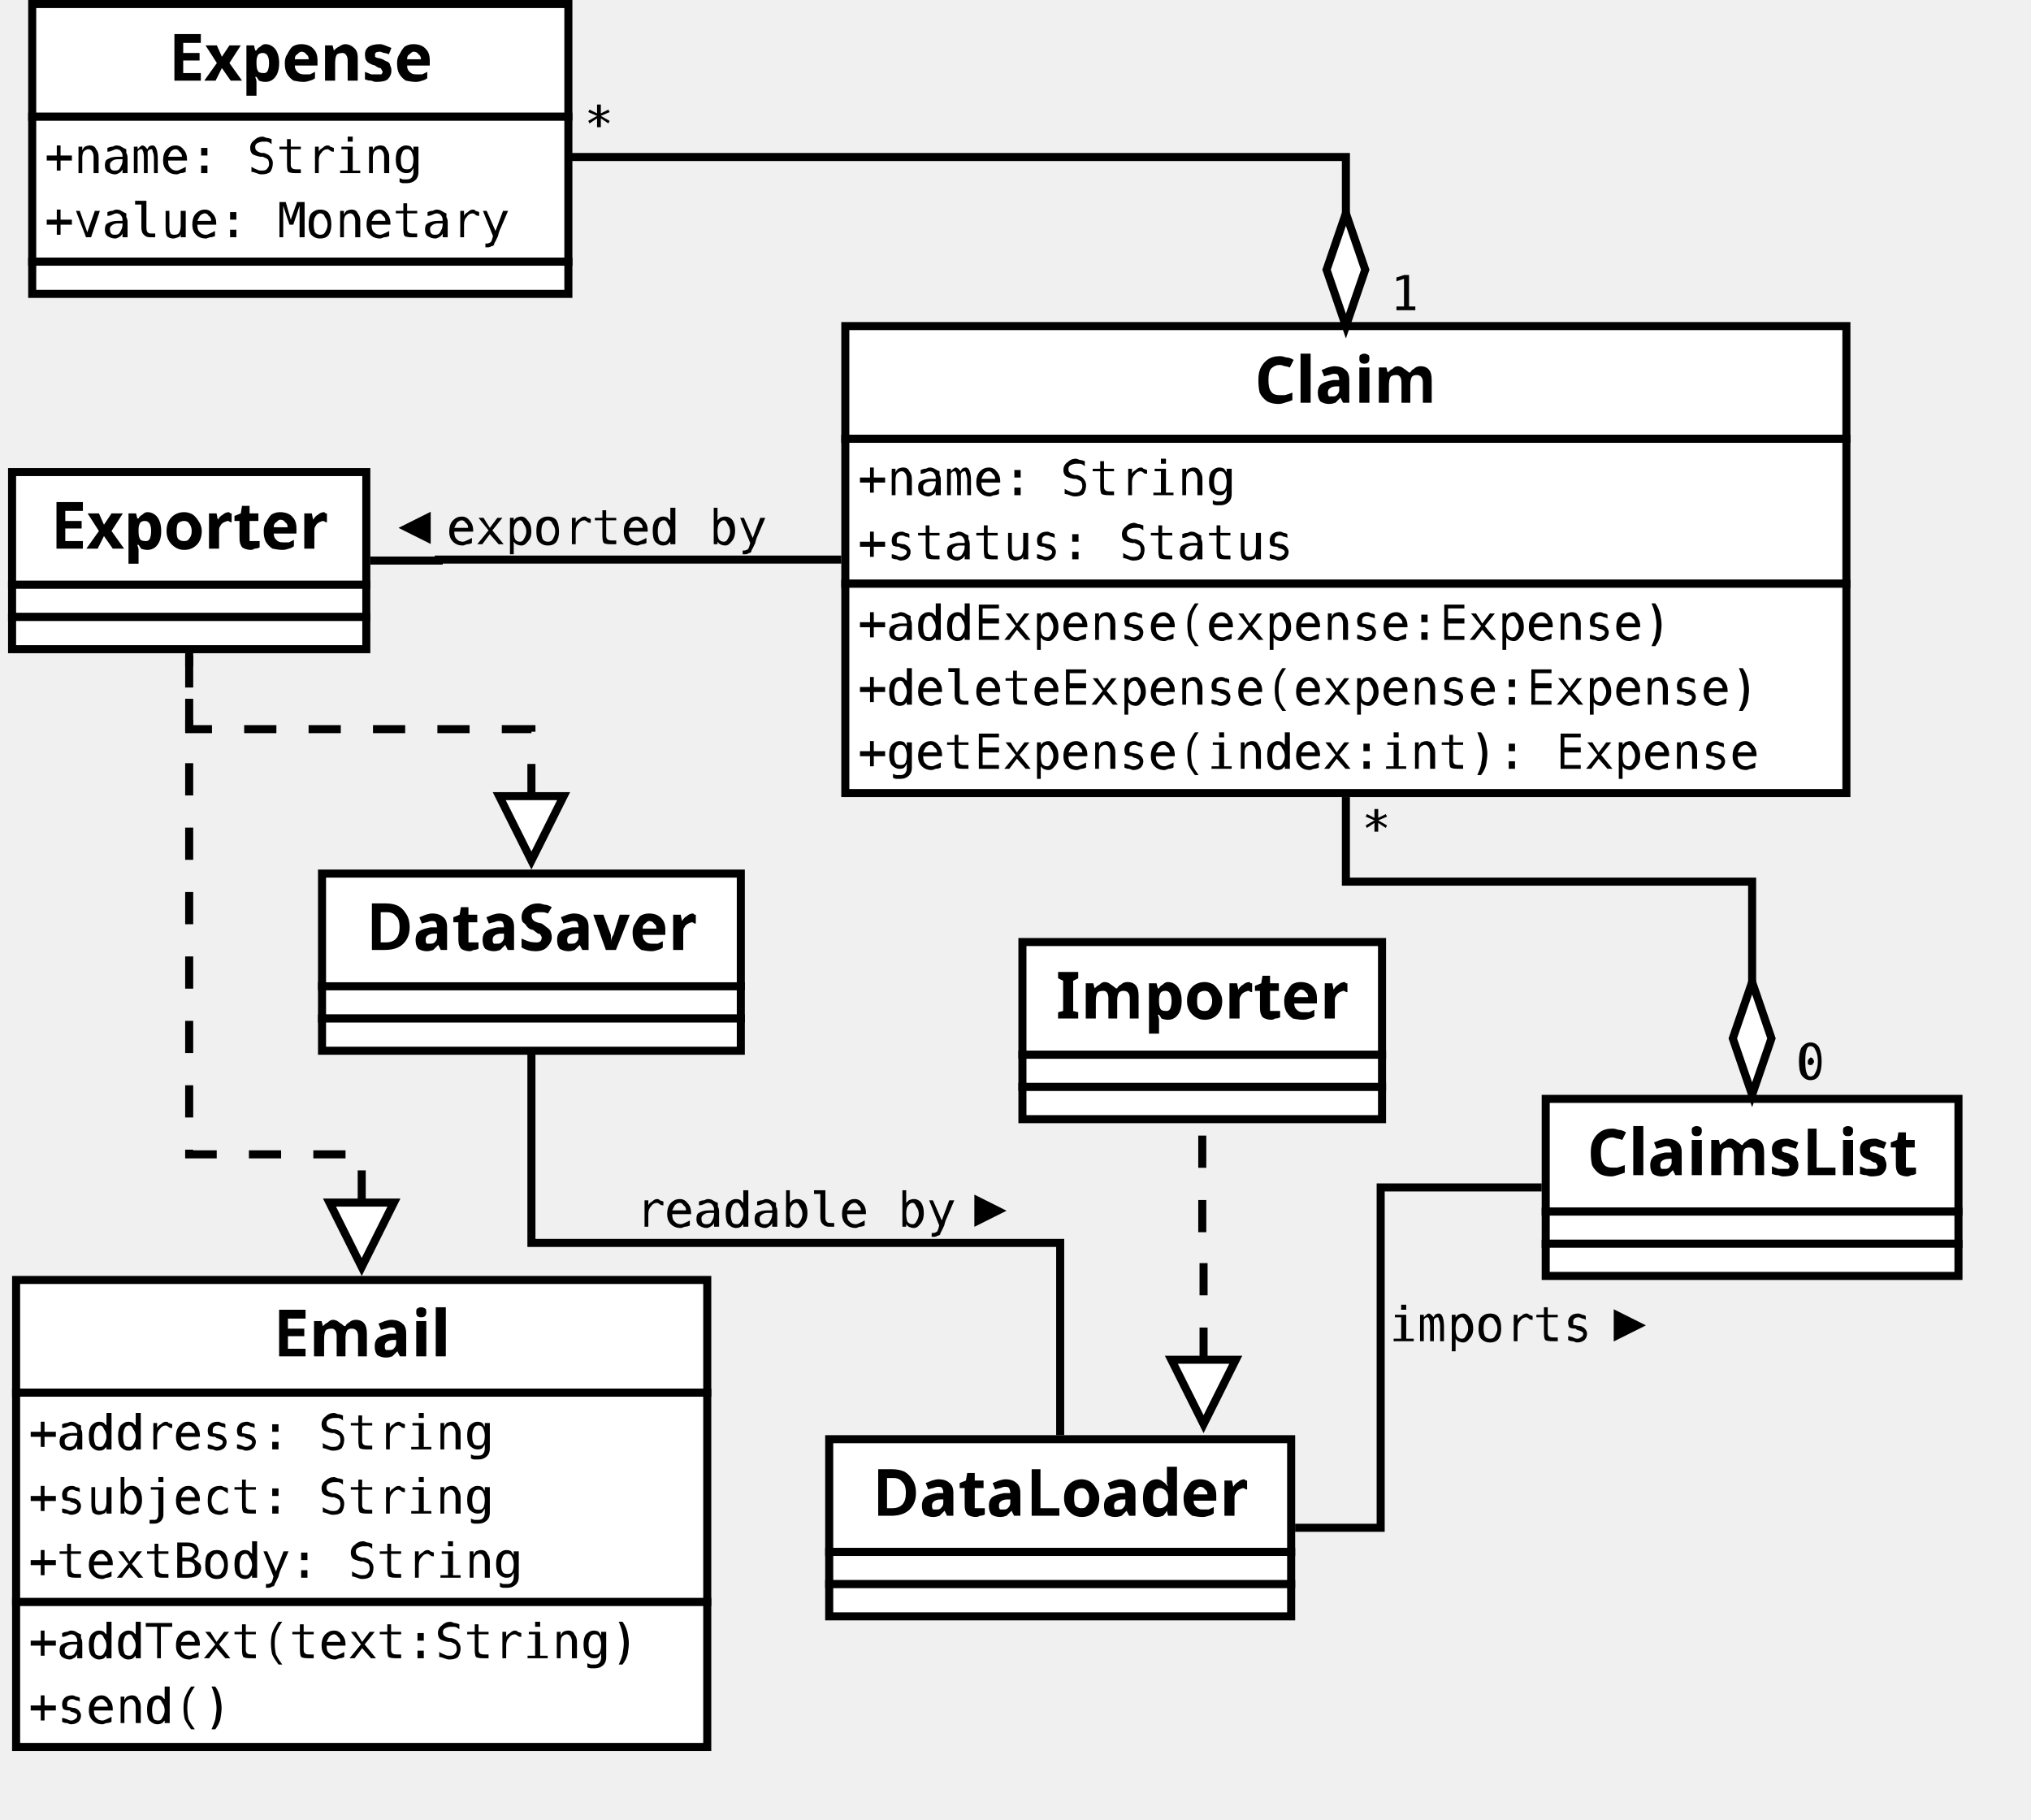
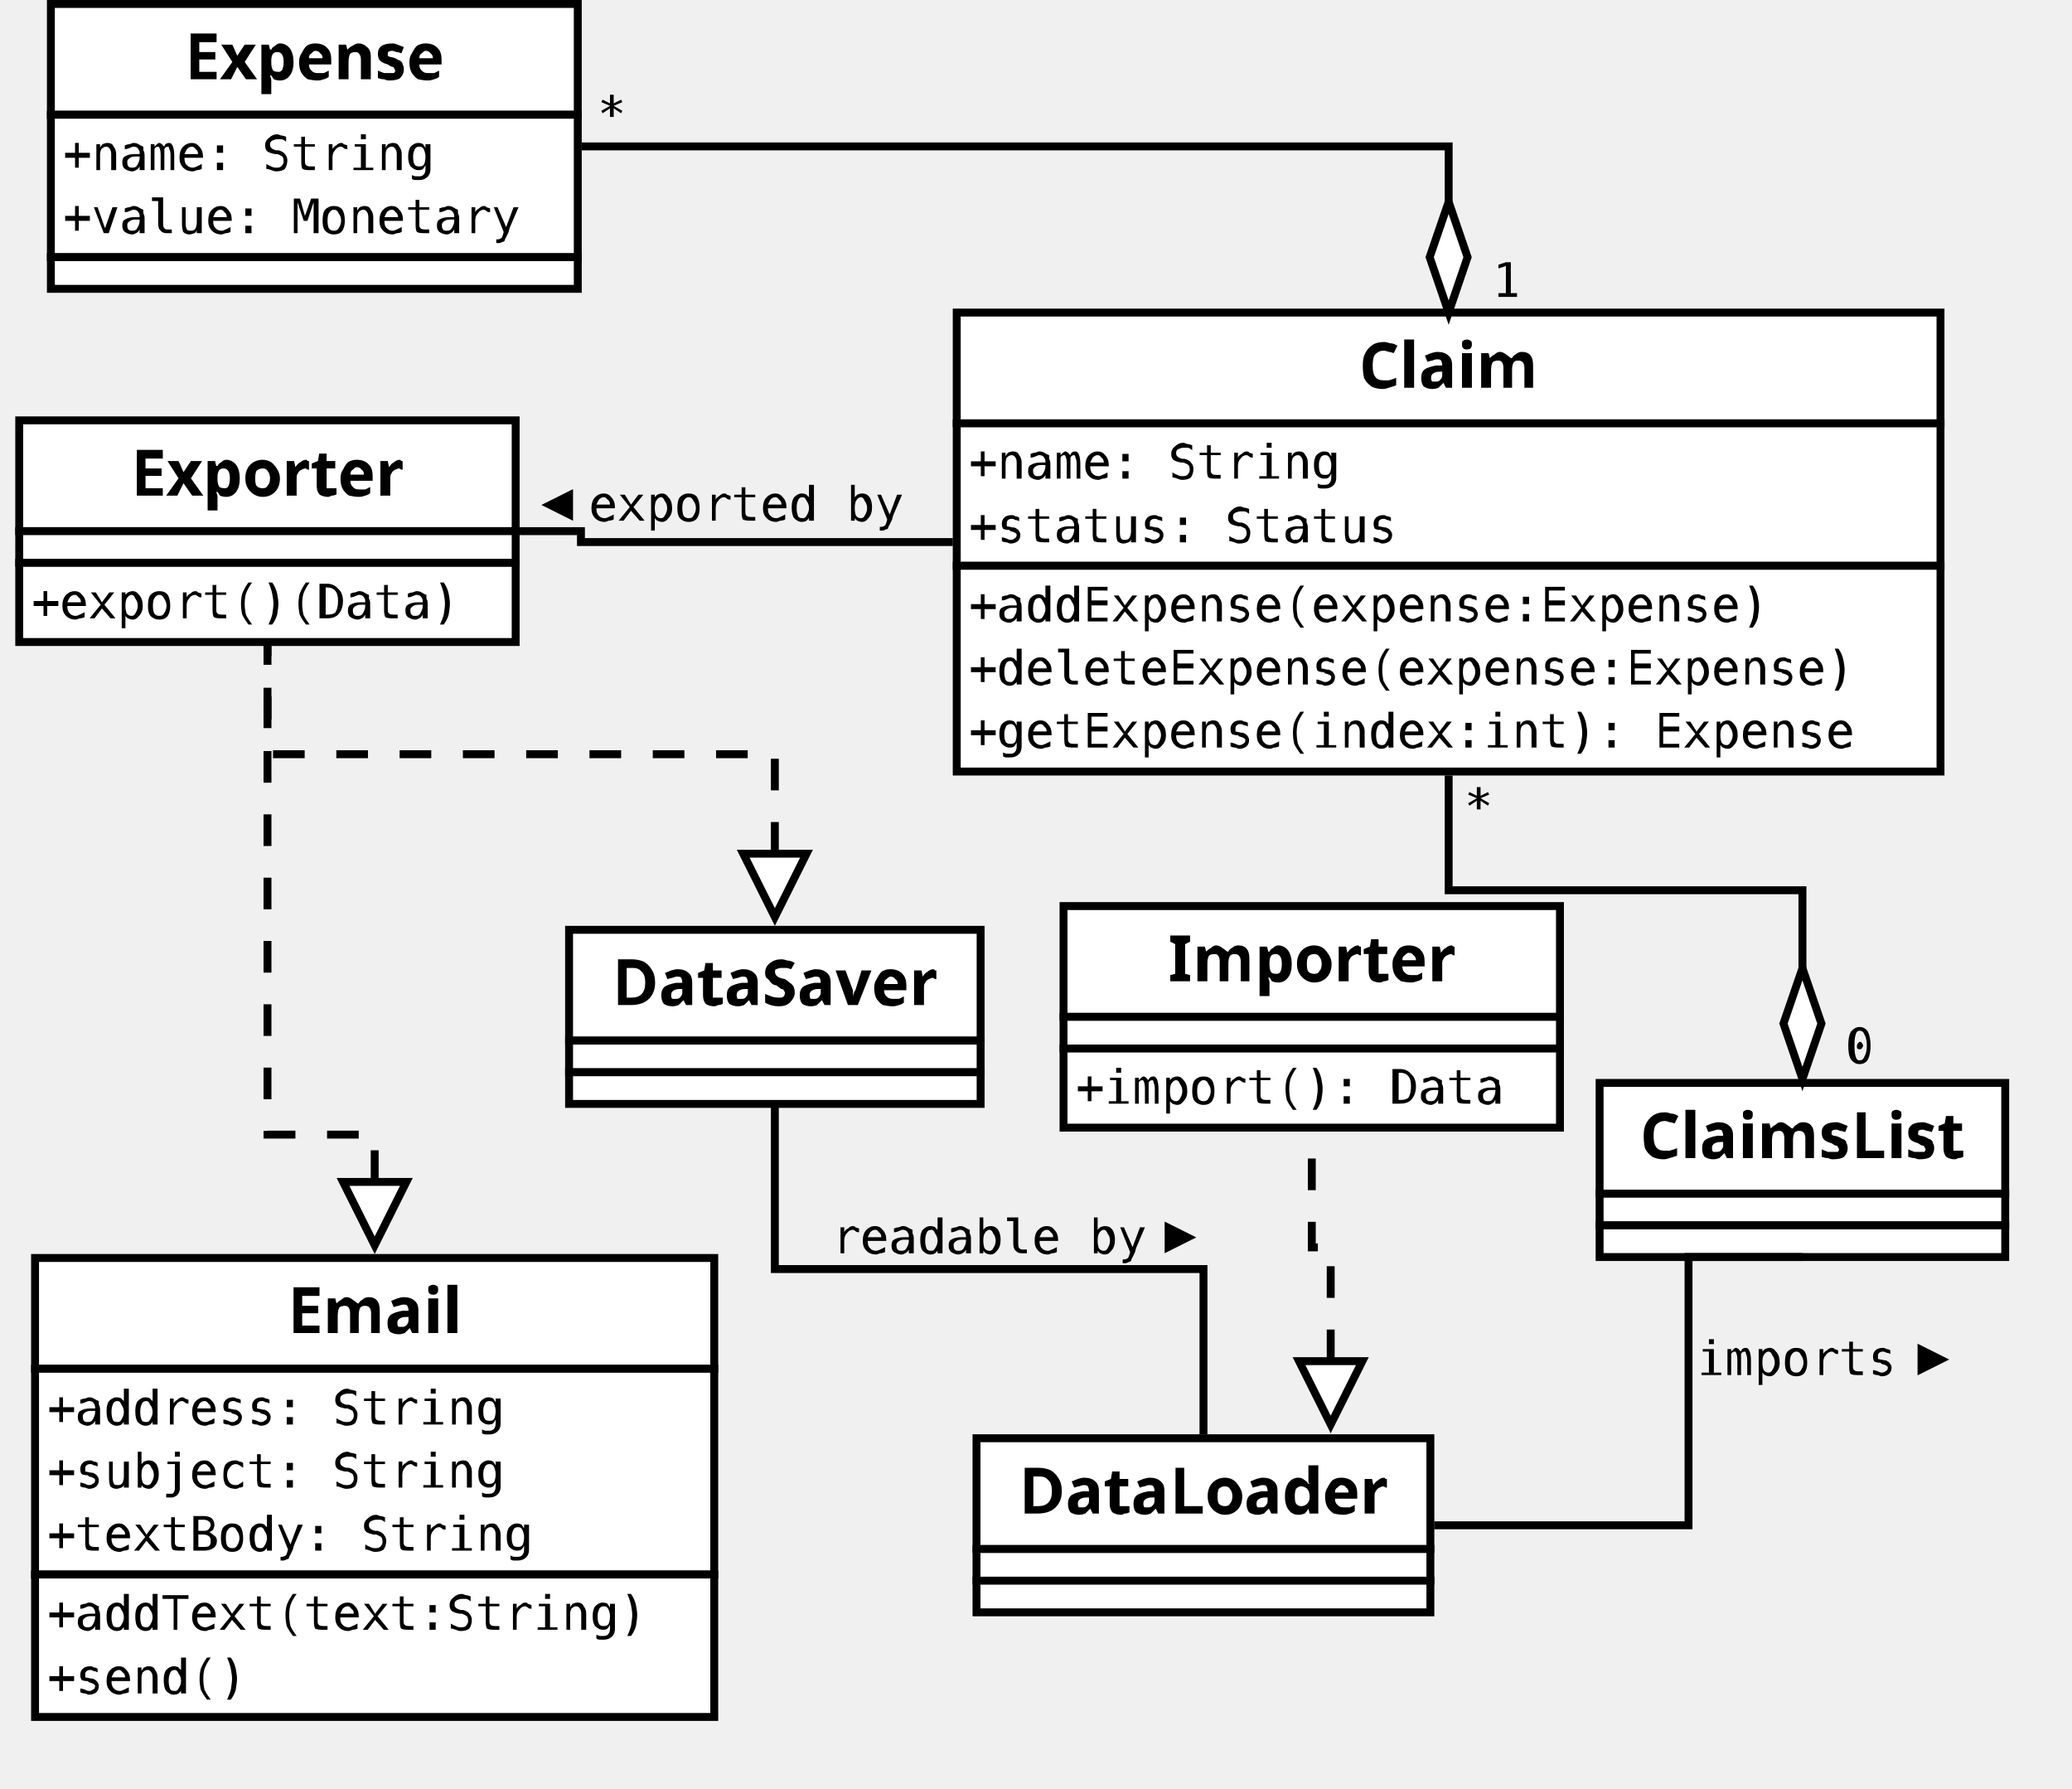
- <svg xmlns="http://www.w3.org/2000/svg" width="24.278cm" height="21.747cm" viewBox="0.750 0.850 25.028 22.598">
+ <svg xmlns="http://www.w3.org/2000/svg" width="25.204cm" height="21.747cm" viewBox="0.600 0.850 25.804 22.598">
  <rect x="1.050" y="0.900" width="6.660" height="1.400" fill="#FFFFFF" stroke="none" stroke-width="0" />
  <rect x="1.050" y="0.900" width="6.660" height="1.400" fill="none" stroke="#000000" stroke-width="0.100" />
  <text x="4.380" y="1.850" fill="#000000" text-anchor="middle" font-size="0.80" font-family="sans" font-style="normal" font-weight="700">
Expense</text>
  <rect x="1.050" y="2.300" width="6.660" height="1.800" fill="#FFFFFF" stroke="none" stroke-width="0" />
  <rect x="1.050" y="2.300" width="6.660" height="1.800" fill="none" stroke="#000000" stroke-width="0.100" />
  <text x="1.200" y="3.000" fill="#000000" text-anchor="start" font-size="0.60" font-family="monospace" font-style="normal" font-weight="400">
+name: String</text>
  <text x="1.200" y="3.800" fill="#000000" text-anchor="start" font-size="0.60" font-family="monospace" font-style="normal" font-weight="400">
+value: Monetary</text>
  <rect x="1.050" y="4.100" width="6.660" height="0.400" fill="#FFFFFF" stroke="none" stroke-width="0" />
  <rect x="1.050" y="4.100" width="6.660" height="0.400" fill="none" stroke="#000000" stroke-width="0.100" />
-   <rect x="11.150" y="4.900" width="12.435" height="1.400" fill="#FFFFFF" stroke="none" stroke-width="0" />
-   <rect x="11.150" y="4.900" width="12.435" height="1.400" fill="none" stroke="#000000" stroke-width="0.100" />
-   <text x="17.368" y="5.850" fill="#000000" text-anchor="middle" font-size="0.80" font-family="sans" font-style="normal" font-weight="700">
+   <rect x="12.500" y="4.800" width="12.435" height="1.400" fill="#FFFFFF" stroke="none" stroke-width="0" />
+   <rect x="12.500" y="4.800" width="12.435" height="1.400" fill="none" stroke="#000000" stroke-width="0.100" />
+   <text x="18.718" y="5.750" fill="#000000" text-anchor="middle" font-size="0.80" font-family="sans" font-style="normal" font-weight="700">
Claim</text>
-   <rect x="11.150" y="6.300" width="12.435" height="1.800" fill="#FFFFFF" stroke="none" stroke-width="0" />
-   <rect x="11.150" y="6.300" width="12.435" height="1.800" fill="none" stroke="#000000" stroke-width="0.100" />
-   <text x="11.300" y="7.000" fill="#000000" text-anchor="start" font-size="0.60" font-family="monospace" font-style="normal" font-weight="400">
+   <rect x="12.500" y="6.200" width="12.435" height="1.800" fill="#FFFFFF" stroke="none" stroke-width="0" />
+   <rect x="12.500" y="6.200" width="12.435" height="1.800" fill="none" stroke="#000000" stroke-width="0.100" />
+   <text x="12.650" y="6.900" fill="#000000" text-anchor="start" font-size="0.60" font-family="monospace" font-style="normal" font-weight="400">
+name: String</text>
-   <text x="11.300" y="7.800" fill="#000000" text-anchor="start" font-size="0.60" font-family="monospace" font-style="normal" font-weight="400">
+   <text x="12.650" y="7.700" fill="#000000" text-anchor="start" font-size="0.60" font-family="monospace" font-style="normal" font-weight="400">
+status: Status</text>
-   <rect x="11.150" y="8.100" width="12.435" height="2.600" fill="#FFFFFF" stroke="none" stroke-width="0" />
-   <rect x="11.150" y="8.100" width="12.435" height="2.600" fill="none" stroke="#000000" stroke-width="0.100" />
-   <text x="11.300" y="8.800" fill="#000000" text-anchor="start" font-size="0.60" font-family="monospace" font-style="normal" font-weight="400">
+   <rect x="12.500" y="8.000" width="12.435" height="2.600" fill="#FFFFFF" stroke="none" stroke-width="0" />
+   <rect x="12.500" y="8.000" width="12.435" height="2.600" fill="none" stroke="#000000" stroke-width="0.100" />
+   <text x="12.650" y="8.700" fill="#000000" text-anchor="start" font-size="0.60" font-family="monospace" font-style="normal" font-weight="400">
+addExpense(expense:Expense)</text>
-   <text x="11.300" y="9.600" fill="#000000" text-anchor="start" font-size="0.60" font-family="monospace" font-style="normal" font-weight="400">
+   <text x="12.650" y="9.500" fill="#000000" text-anchor="start" font-size="0.60" font-family="monospace" font-style="normal" font-weight="400">
+deleteExpense(expense:Expense)</text>
-   <text x="11.300" y="10.400" fill="#000000" text-anchor="start" font-size="0.60" font-family="monospace" font-style="normal" font-weight="400">
+   <text x="12.650" y="10.300" fill="#000000" text-anchor="start" font-size="0.60" font-family="monospace" font-style="normal" font-weight="400">
+getExpense(index:int): Expense</text>
  <rect x="0.850" y="16.747" width="8.585" height="1.400" fill="#FFFFFF" stroke="none" stroke-width="0" />
  <rect x="0.850" y="16.747" width="8.585" height="1.400" fill="none" stroke="#000000" stroke-width="0.100" />
  <text x="5.143" y="17.697" fill="#000000" text-anchor="middle" font-size="0.80" font-family="sans" font-style="normal" font-weight="700">
Email</text>
  <rect x="0.850" y="18.147" width="8.585" height="2.600" fill="#FFFFFF" stroke="none" stroke-width="0" />
  <rect x="0.850" y="18.147" width="8.585" height="2.600" fill="none" stroke="#000000" stroke-width="0.100" />
  <text x="1.000" y="18.848" fill="#000000" text-anchor="start" font-size="0.60" font-family="monospace" font-style="normal" font-weight="400">
+address: String</text>
  <text x="1.000" y="19.648" fill="#000000" text-anchor="start" font-size="0.60" font-family="monospace" font-style="normal" font-weight="400">
+subject: String</text>
  <text x="1.000" y="20.448" fill="#000000" text-anchor="start" font-size="0.60" font-family="monospace" font-style="normal" font-weight="400">
+textBody: String</text>
  <rect x="0.850" y="20.747" width="8.585" height="1.800" fill="#FFFFFF" stroke="none" stroke-width="0" />
  <rect x="0.850" y="20.747" width="8.585" height="1.800" fill="none" stroke="#000000" stroke-width="0.100" />
  <text x="1.000" y="21.448" fill="#000000" text-anchor="start" font-size="0.60" font-family="monospace" font-style="normal" font-weight="400">
+addText(text:String)</text>
  <text x="1.000" y="22.248" fill="#000000" text-anchor="start" font-size="0.60" font-family="monospace" font-style="normal" font-weight="400">
+send()</text>
-   <polyline fill="none" stroke="#000000" stroke-width="0.100" points="17.368,3.641 17.368,2.800 7.710,2.800 " />
-   <polygon fill="#FFFFFF" stroke="none" stroke-width="0.100" points="17.368,4.900 17.128,4.200 17.368,3.500 17.608,4.200 " />
-   <polygon fill="none" stroke="#000000" stroke-width="0.100" points="17.368,4.900 17.128,4.200 17.368,3.500 17.608,4.200 " />
-   <text x="17.918" y="4.700" fill="#000000" text-anchor="start" font-size="0.60" font-family="monospace" font-style="normal" font-weight="400">
+   <polyline fill="none" stroke="#000000" stroke-width="0.100" points="18.718,3.541 18.718,2.700 7.760,2.700 " />
+   <polygon fill="#FFFFFF" stroke="none" stroke-width="0.100" points="18.718,4.800 18.478,4.100 18.718,3.400 18.957,4.100 " />
+   <polygon fill="none" stroke="#000000" stroke-width="0.100" points="18.718,4.800 18.478,4.100 18.718,3.400 18.957,4.100 " />
+   <text x="19.268" y="4.600" fill="#000000" text-anchor="start" font-size="0.60" font-family="monospace" font-style="normal" font-weight="400">
1</text>
-   <text x="7.910" y="2.600" fill="#000000" text-anchor="start" font-size="0.60" font-family="monospace" font-style="normal" font-weight="400">
+   <text x="7.960" y="2.500" fill="#000000" text-anchor="start" font-size="0.60" font-family="monospace" font-style="normal" font-weight="400">
*</text>
-   <rect x="19.850" y="14.498" width="5.127" height="1.400" fill="#FFFFFF" stroke="none" stroke-width="0" />
-   <rect x="19.850" y="14.498" width="5.127" height="1.400" fill="none" stroke="#000000" stroke-width="0.100" />
-   <text x="22.414" y="15.447" fill="#000000" text-anchor="middle" font-size="0.80" font-family="sans" font-style="normal" font-weight="700">
+   <rect x="20.626" y="14.535" width="5.127" height="1.400" fill="#FFFFFF" stroke="none" stroke-width="0" />
+   <rect x="20.626" y="14.535" width="5.127" height="1.400" fill="none" stroke="#000000" stroke-width="0.100" />
+   <text x="23.190" y="15.485" fill="#000000" text-anchor="middle" font-size="0.80" font-family="sans" font-style="normal" font-weight="700">
ClaimsList</text>
-   <rect x="19.850" y="15.898" width="5.127" height="0.400" fill="#FFFFFF" stroke="none" stroke-width="0" />
-   <rect x="19.850" y="15.898" width="5.127" height="0.400" fill="none" stroke="#000000" stroke-width="0.100" />
-   <rect x="19.850" y="16.297" width="5.127" height="0.400" fill="#FFFFFF" stroke="none" stroke-width="0" />
-   <rect x="19.850" y="16.297" width="5.127" height="0.400" fill="none" stroke="#000000" stroke-width="0.100" />
-   <rect x="0.800" y="6.713" width="4.400" height="1.400" fill="#FFFFFF" stroke="none" stroke-width="0" />
-   <rect x="0.800" y="6.713" width="4.400" height="1.400" fill="none" stroke="#000000" stroke-width="0.100" />
-   <text x="3.000" y="7.663" fill="#000000" text-anchor="middle" font-size="0.80" font-family="sans" font-style="normal" font-weight="700">
+   <rect x="20.626" y="15.935" width="5.127" height="0.400" fill="#FFFFFF" stroke="none" stroke-width="0" />
+   <rect x="20.626" y="15.935" width="5.127" height="0.400" fill="none" stroke="#000000" stroke-width="0.100" />
+   <rect x="20.626" y="16.335" width="5.127" height="0.400" fill="#FFFFFF" stroke="none" stroke-width="0" />
+   <rect x="20.626" y="16.335" width="5.127" height="0.400" fill="none" stroke="#000000" stroke-width="0.100" />
+   <rect x="0.650" y="6.162" width="6.275" height="1.400" fill="#FFFFFF" stroke="none" stroke-width="0" />
+   <rect x="0.650" y="6.162" width="6.275" height="1.400" fill="none" stroke="#000000" stroke-width="0.100" />
+   <text x="3.788" y="7.112" fill="#000000" text-anchor="middle" font-size="0.80" font-family="sans" font-style="normal" font-weight="700">
Exporter</text>
-   <rect x="0.800" y="8.113" width="4.400" height="0.400" fill="#FFFFFF" stroke="none" stroke-width="0" />
-   <rect x="0.800" y="8.113" width="4.400" height="0.400" fill="none" stroke="#000000" stroke-width="0.100" />
-   <rect x="0.800" y="8.513" width="4.400" height="0.400" fill="#FFFFFF" stroke="none" stroke-width="0" />
-   <rect x="0.800" y="8.513" width="4.400" height="0.400" fill="none" stroke="#000000" stroke-width="0.100" />
-   <polyline fill="none" stroke="#000000" stroke-width="0.100" stroke-dasharray="0.40,0.40" points="5.143,15.786 5.143,15.187 3.000,15.187 3.000,8.962 " />
+   <rect x="0.650" y="7.562" width="6.275" height="0.400" fill="#FFFFFF" stroke="none" stroke-width="0" />
+   <rect x="0.650" y="7.562" width="6.275" height="0.400" fill="none" stroke="#000000" stroke-width="0.100" />
+   <rect x="0.650" y="7.963" width="6.275" height="1.000" fill="#FFFFFF" stroke="none" stroke-width="0" />
+   <rect x="0.650" y="7.963" width="6.275" height="1.000" fill="none" stroke="#000000" stroke-width="0.100" />
+   <text x="0.800" y="8.662" fill="#000000" text-anchor="start" font-size="0.60" font-family="monospace" font-style="normal" font-weight="400">
+ +export()(Data)</text>
+   <polyline fill="none" stroke="#000000" stroke-width="0.100" stroke-dasharray="0.40,0.40" points="5.143,15.786 5.143,15.188 3.788,15.188 3.788,9.012 " />
  <polygon fill="#FFFFFF" stroke="none" stroke-width="0.100" points="4.743,15.786 5.143,16.586 5.543,15.786 " />
  <polygon fill="none" stroke="#000000" stroke-width="0.100" points="4.743,15.786 5.143,16.586 5.543,15.786 " />
-   <polyline fill="none" stroke="#000000" stroke-width="0.100" points="11.100,7.800 6.100,7.800 6.100,7.812 5.250,7.812 " />
-   <text x="6.200" y="7.606" fill="#000000" text-anchor="start" font-size="0.60" font-family="monospace" font-style="normal" font-weight="400">
+   <polyline fill="none" stroke="#000000" stroke-width="0.100" points="12.451,7.700 7.750,7.700 7.750,7.562 6.961,7.562 " />
+   <text x="7.850" y="7.431" fill="#000000" text-anchor="start" font-size="0.60" font-family="monospace" font-style="normal" font-weight="400">
exported by</text>
-   <polygon fill="#000000" stroke="none" stroke-width="0.100" points="6.000,7.606 6.000,7.206 5.600,7.406 " />
-   <rect x="4.650" y="11.700" width="5.202" height="1.400" fill="#FFFFFF" stroke="none" stroke-width="0" />
-   <rect x="4.650" y="11.700" width="5.202" height="1.400" fill="none" stroke="#000000" stroke-width="0.100" />
-   <text x="7.251" y="12.650" fill="#000000" text-anchor="middle" font-size="0.80" font-family="sans" font-style="normal" font-weight="700">
+   <polygon fill="#000000" stroke="none" stroke-width="0.100" points="7.650,7.431 7.650,7.031 7.250,7.231 " />
+   <rect x="7.600" y="12.600" width="5.202" height="1.400" fill="#FFFFFF" stroke="none" stroke-width="0" />
+   <rect x="7.600" y="12.600" width="5.202" height="1.400" fill="none" stroke="#000000" stroke-width="0.100" />
+   <text x="10.201" y="13.550" fill="#000000" text-anchor="middle" font-size="0.80" font-family="sans" font-style="normal" font-weight="700">
DataSaver</text>
-   <rect x="4.650" y="13.100" width="5.202" height="0.400" fill="#FFFFFF" stroke="none" stroke-width="0" />
-   <rect x="4.650" y="13.100" width="5.202" height="0.400" fill="none" stroke="#000000" stroke-width="0.100" />
-   <rect x="4.650" y="13.500" width="5.202" height="0.400" fill="#FFFFFF" stroke="none" stroke-width="0" />
-   <rect x="4.650" y="13.500" width="5.202" height="0.400" fill="none" stroke="#000000" stroke-width="0.100" />
-   <polyline fill="none" stroke="#000000" stroke-width="0.100" points="22.414,13.189 22.414,11.800 17.368,11.800 17.368,10.750 " />
-   <polygon fill="#FFFFFF" stroke="none" stroke-width="0.100" points="22.414,14.447 22.174,13.747 22.414,13.047 22.654,13.747 " />
-   <polygon fill="none" stroke="#000000" stroke-width="0.100" points="22.414,14.447 22.174,13.747 22.414,13.047 22.654,13.747 " />
-   <text x="22.964" y="14.247" fill="#000000" text-anchor="start" font-size="0.60" font-family="monospace" font-style="normal" font-weight="400">
+   <rect x="7.600" y="14.000" width="5.202" height="0.400" fill="#FFFFFF" stroke="none" stroke-width="0" />
+   <rect x="7.600" y="14.000" width="5.202" height="0.400" fill="none" stroke="#000000" stroke-width="0.100" />
+   <rect x="7.600" y="14.400" width="5.202" height="0.400" fill="#FFFFFF" stroke="none" stroke-width="0" />
+   <rect x="7.600" y="14.400" width="5.202" height="0.400" fill="none" stroke="#000000" stroke-width="0.100" />
+   <polyline fill="none" stroke="#000000" stroke-width="0.100" points="23.190,13.227 23.190,12.100 18.718,12.100 18.718,10.650 " />
+   <polygon fill="#FFFFFF" stroke="none" stroke-width="0.100" points="23.190,14.485 22.950,13.785 23.190,13.085 23.430,13.785 " />
+   <polygon fill="none" stroke="#000000" stroke-width="0.100" points="23.190,14.485 22.950,13.785 23.190,13.085 23.430,13.785 " />
+   <text x="23.740" y="14.285" fill="#000000" text-anchor="start" font-size="0.60" font-family="monospace" font-style="normal" font-weight="400">
0</text>
-   <text x="17.568" y="11.350" fill="#000000" text-anchor="start" font-size="0.60" font-family="monospace" font-style="normal" font-weight="400">
+   <text x="18.918" y="11.250" fill="#000000" text-anchor="start" font-size="0.60" font-family="monospace" font-style="normal" font-weight="400">
*</text>
-   <rect x="13.350" y="12.550" width="4.467" height="1.400" fill="#FFFFFF" stroke="none" stroke-width="0" />
-   <rect x="13.350" y="12.550" width="4.467" height="1.400" fill="none" stroke="#000000" stroke-width="0.100" />
-   <text x="15.584" y="13.500" fill="#000000" text-anchor="middle" font-size="0.80" font-family="sans" font-style="normal" font-weight="700">
+   <rect x="13.850" y="12.300" width="6.275" height="1.400" fill="#FFFFFF" stroke="none" stroke-width="0" />
+   <rect x="13.850" y="12.300" width="6.275" height="1.400" fill="none" stroke="#000000" stroke-width="0.100" />
+   <text x="16.988" y="13.250" fill="#000000" text-anchor="middle" font-size="0.80" font-family="sans" font-style="normal" font-weight="700">
Importer</text>
-   <rect x="13.350" y="13.950" width="4.467" height="0.400" fill="#FFFFFF" stroke="none" stroke-width="0" />
-   <rect x="13.350" y="13.950" width="4.467" height="0.400" fill="none" stroke="#000000" stroke-width="0.100" />
-   <rect x="13.350" y="14.350" width="4.467" height="0.400" fill="#FFFFFF" stroke="none" stroke-width="0" />
-   <rect x="13.350" y="14.350" width="4.467" height="0.400" fill="none" stroke="#000000" stroke-width="0.100" />
-   <polyline fill="none" stroke="#000000" stroke-width="0.100" points="16.737,19.825 17.800,19.825 17.800,15.598 19.800,15.598 " />
-   <text x="17.900" y="17.511" fill="#000000" text-anchor="start" font-size="0.60" font-family="monospace" font-style="normal" font-weight="400">
+   <rect x="13.850" y="13.700" width="6.275" height="0.400" fill="#FFFFFF" stroke="none" stroke-width="0" />
+   <rect x="13.850" y="13.700" width="6.275" height="0.400" fill="none" stroke="#000000" stroke-width="0.100" />
+   <rect x="13.850" y="14.100" width="6.275" height="1.000" fill="#FFFFFF" stroke="none" stroke-width="0" />
+   <rect x="13.850" y="14.100" width="6.275" height="1.000" fill="none" stroke="#000000" stroke-width="0.100" />
+   <text x="14.000" y="14.800" fill="#000000" text-anchor="start" font-size="0.60" font-family="monospace" font-style="normal" font-weight="400">
+ +import(): Data</text>
+   <polyline fill="none" stroke="#000000" stroke-width="0.100" points="18.536,20.125 21.750,20.125 21.750,16.735 23.190,16.735 " />
+   <text x="21.850" y="18.230" fill="#000000" text-anchor="start" font-size="0.60" font-family="monospace" font-style="normal" font-weight="400">
imports</text>
-   <polygon fill="#000000" stroke="none" stroke-width="0.100" points="20.695,17.511 20.695,17.111 21.095,17.311 " />
-   <rect x="10.950" y="18.725" width="5.738" height="1.400" fill="#FFFFFF" stroke="none" stroke-width="0" />
-   <rect x="10.950" y="18.725" width="5.738" height="1.400" fill="none" stroke="#000000" stroke-width="0.100" />
-   <text x="13.819" y="19.675" fill="#000000" text-anchor="middle" font-size="0.80" font-family="sans" font-style="normal" font-weight="700">
+   <polygon fill="#000000" stroke="none" stroke-width="0.100" points="24.645,18.230 24.645,17.830 25.045,18.030 " />
+   <rect x="12.750" y="19.025" width="5.737" height="1.400" fill="#FFFFFF" stroke="none" stroke-width="0" />
+   <rect x="12.750" y="19.025" width="5.737" height="1.400" fill="none" stroke="#000000" stroke-width="0.100" />
+   <text x="15.619" y="19.975" fill="#000000" text-anchor="middle" font-size="0.80" font-family="sans" font-style="normal" font-weight="700">
DataLoader</text>
-   <rect x="10.950" y="20.125" width="5.738" height="0.400" fill="#FFFFFF" stroke="none" stroke-width="0" />
-   <rect x="10.950" y="20.125" width="5.738" height="0.400" fill="none" stroke="#000000" stroke-width="0.100" />
-   <rect x="10.950" y="20.525" width="5.738" height="0.400" fill="#FFFFFF" stroke="none" stroke-width="0" />
-   <rect x="10.950" y="20.525" width="5.738" height="0.400" fill="none" stroke="#000000" stroke-width="0.100" />
-   <polyline fill="none" stroke="#000000" stroke-width="0.100" stroke-dasharray="0.40,0.40" points="15.600,17.738 15.600,16.312 15.584,16.312 15.584,14.800 " />
-   <polygon fill="#FFFFFF" stroke="none" stroke-width="0.100" points="15.200,17.738 15.600,18.538 16.000,17.738 " />
-   <polygon fill="none" stroke="#000000" stroke-width="0.100" points="15.200,17.738 15.600,18.538 16.000,17.738 " />
-   <polyline fill="none" stroke="#000000" stroke-width="0.100" stroke-dasharray="0.40,0.40" points="7.251,10.738 7.251,9.906 3.000,9.906 3.000,8.963 " />
-   <polygon fill="#FFFFFF" stroke="none" stroke-width="0.100" points="6.851,10.738 7.251,11.538 7.651,10.738 " />
-   <polygon fill="none" stroke="#000000" stroke-width="0.100" points="6.851,10.738 7.251,11.538 7.651,10.738 " />
-   <polyline fill="none" stroke="#000000" stroke-width="0.100" points="7.251,13.900 7.251,16.287 13.819,16.287 13.819,18.675 " />
-   <text x="10.535" y="16.087" fill="#000000" text-anchor="middle" font-size="0.60" font-family="monospace" font-style="normal" font-weight="400">
+   <rect x="12.750" y="20.425" width="5.737" height="0.400" fill="#FFFFFF" stroke="none" stroke-width="0" />
+   <rect x="12.750" y="20.425" width="5.737" height="0.400" fill="none" stroke="#000000" stroke-width="0.100" />
+   <rect x="12.750" y="20.825" width="5.737" height="0.400" fill="#FFFFFF" stroke="none" stroke-width="0" />
+   <rect x="12.750" y="20.825" width="5.737" height="0.400" fill="none" stroke="#000000" stroke-width="0.100" />
+   <polyline fill="none" stroke="#000000" stroke-width="0.100" stroke-dasharray="0.40,0.40" points="17.227,18.051 17.227,16.613 16.988,16.613 16.988,15.148 " />
+   <polygon fill="#FFFFFF" stroke="none" stroke-width="0.100" points="16.827,18.051 17.227,18.851 17.627,18.051 " />
+   <polygon fill="none" stroke="#000000" stroke-width="0.100" points="16.827,18.051 17.227,18.851 17.627,18.051 " />
+   <polyline fill="none" stroke="#000000" stroke-width="0.100" stroke-dasharray="0.40,0.40" points="10.201,11.638 10.201,10.381 3.788,10.381 3.788,9.013 " />
+   <polygon fill="#FFFFFF" stroke="none" stroke-width="0.100" points="9.801,11.638 10.201,12.438 10.601,11.638 " />
+   <polygon fill="none" stroke="#000000" stroke-width="0.100" points="9.801,11.638 10.201,12.438 10.601,11.638 " />
+   <polyline fill="none" stroke="#000000" stroke-width="0.100" points="10.201,14.800 10.201,16.887 15.619,16.887 15.619,18.975 " />
+   <text x="12.910" y="16.687" fill="#000000" text-anchor="middle" font-size="0.60" font-family="monospace" font-style="normal" font-weight="400">
readable by</text>
-   <polygon fill="#000000" stroke="none" stroke-width="0.100" points="12.753,16.087 12.753,15.687 13.153,15.887 " />
+   <polygon fill="#000000" stroke="none" stroke-width="0.100" points="15.128,16.687 15.128,16.287 15.528,16.487 " />
</svg>
